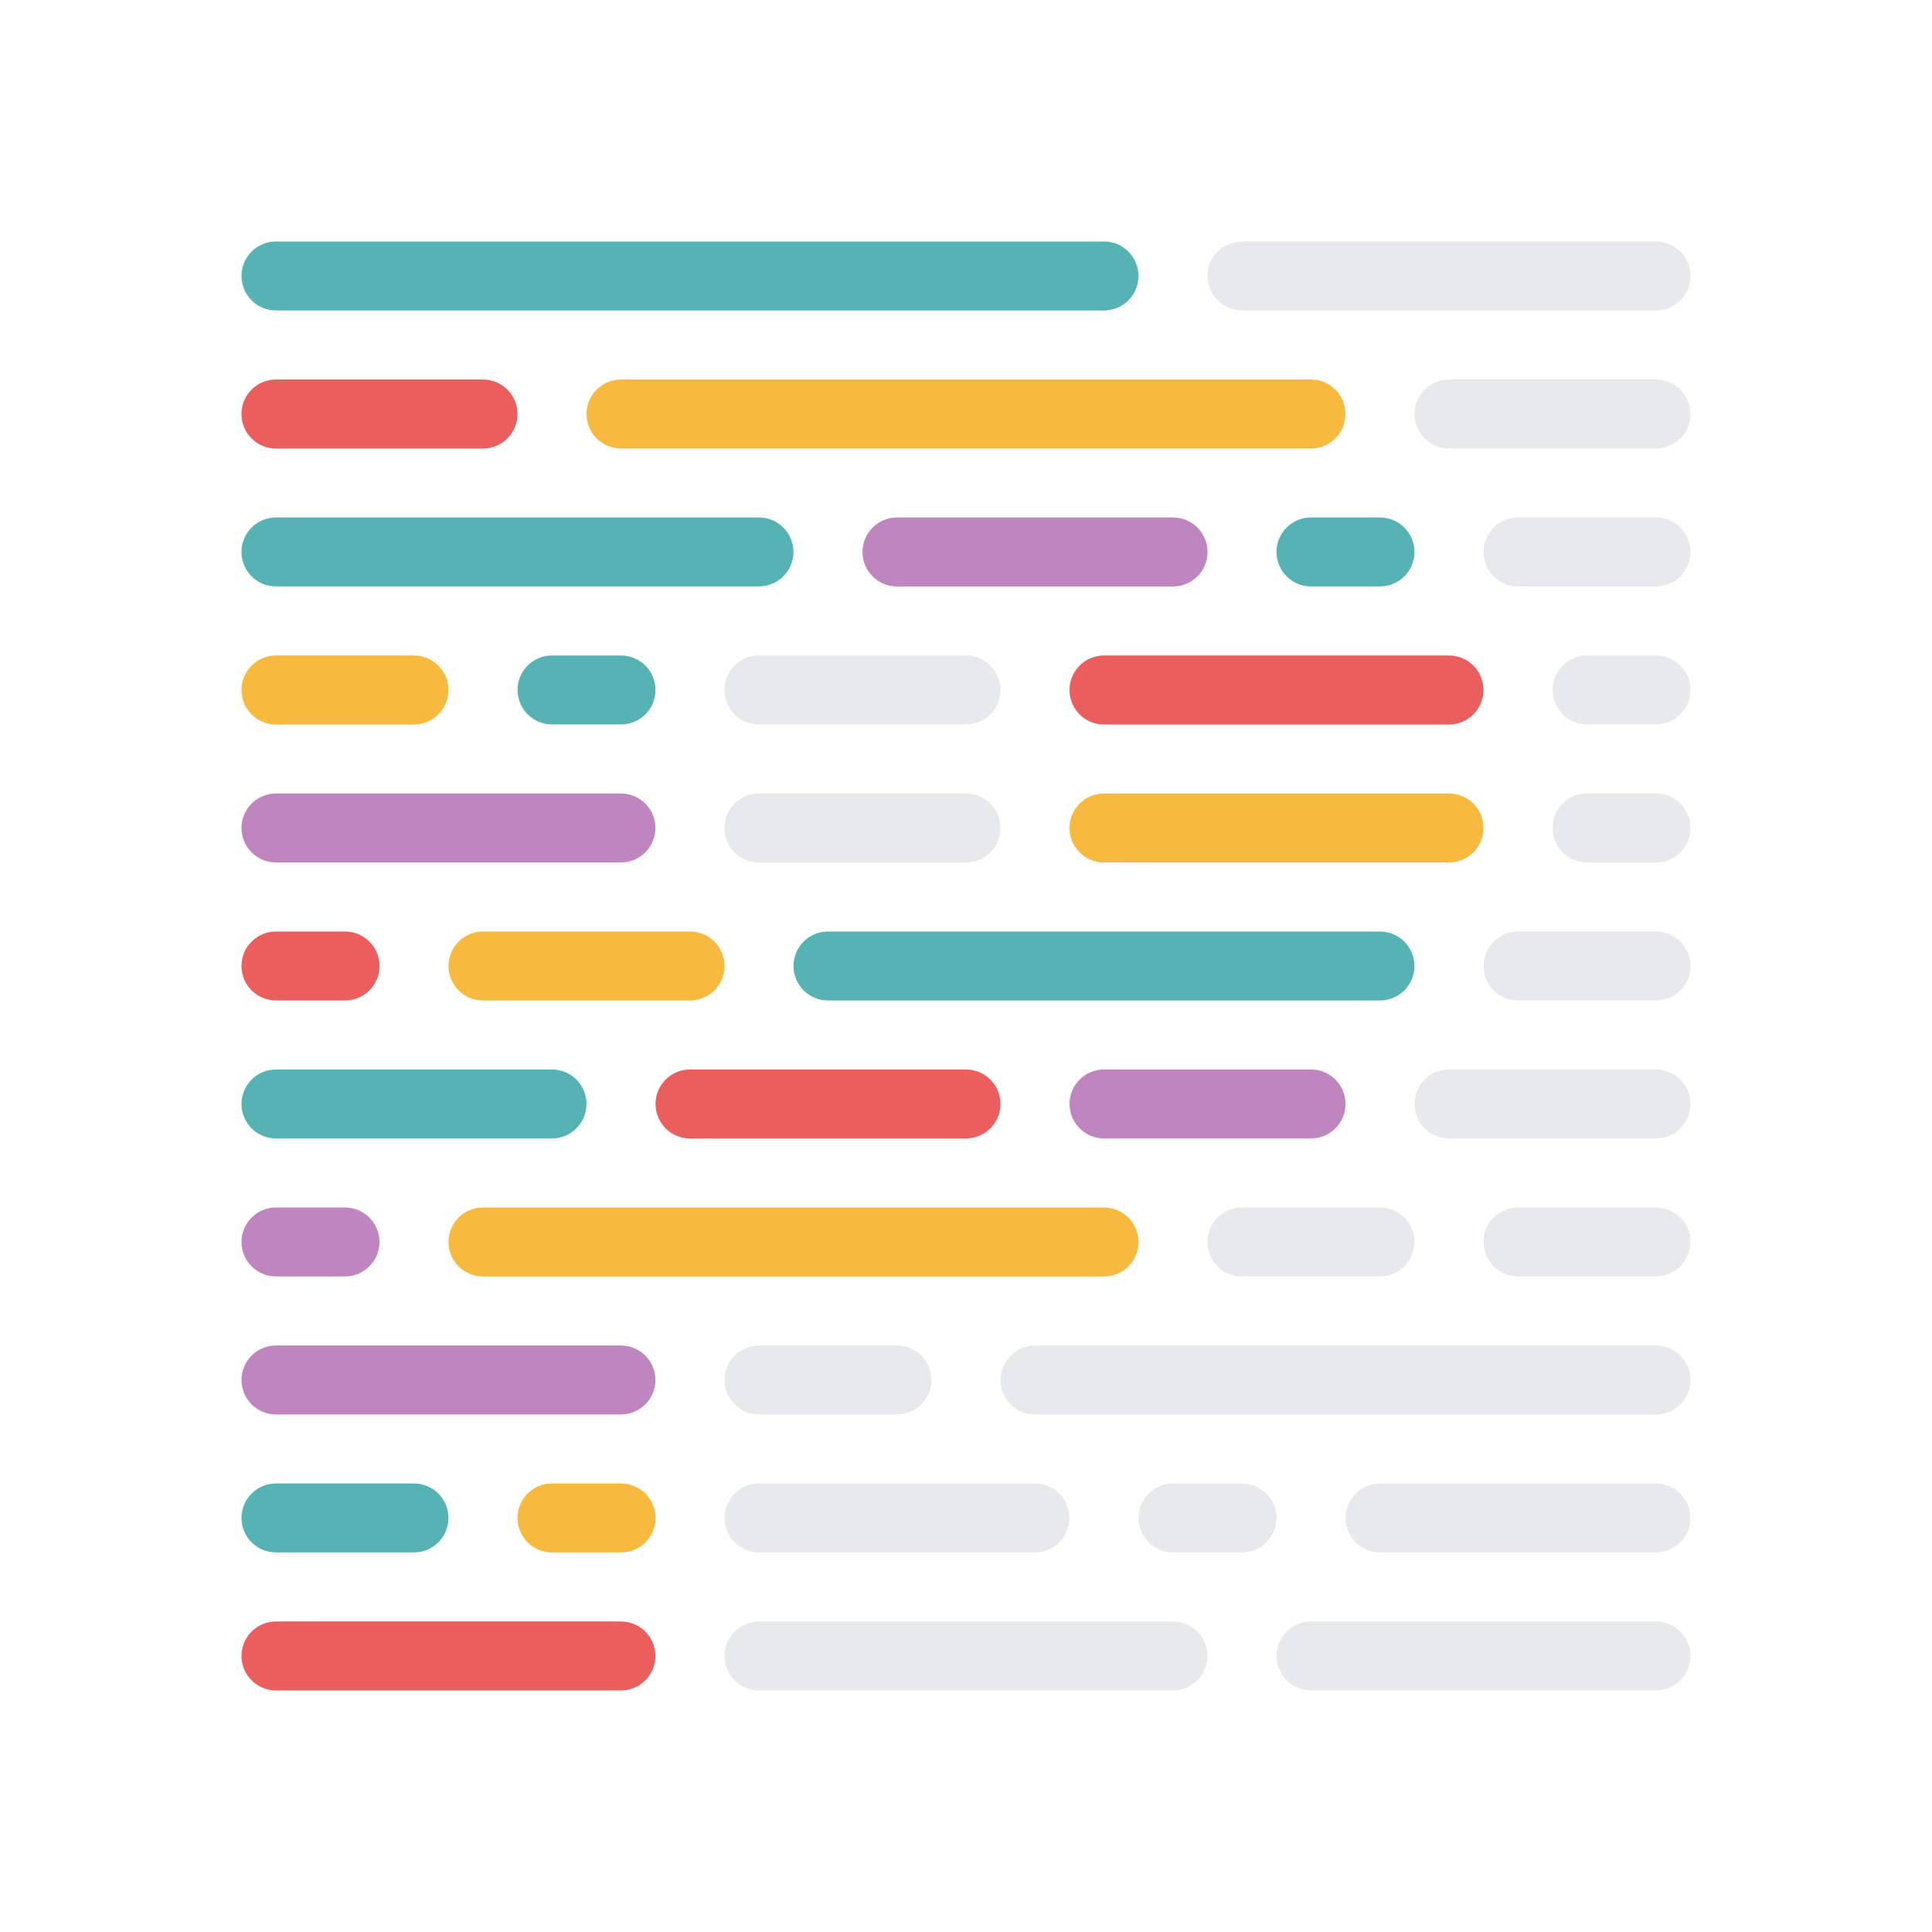
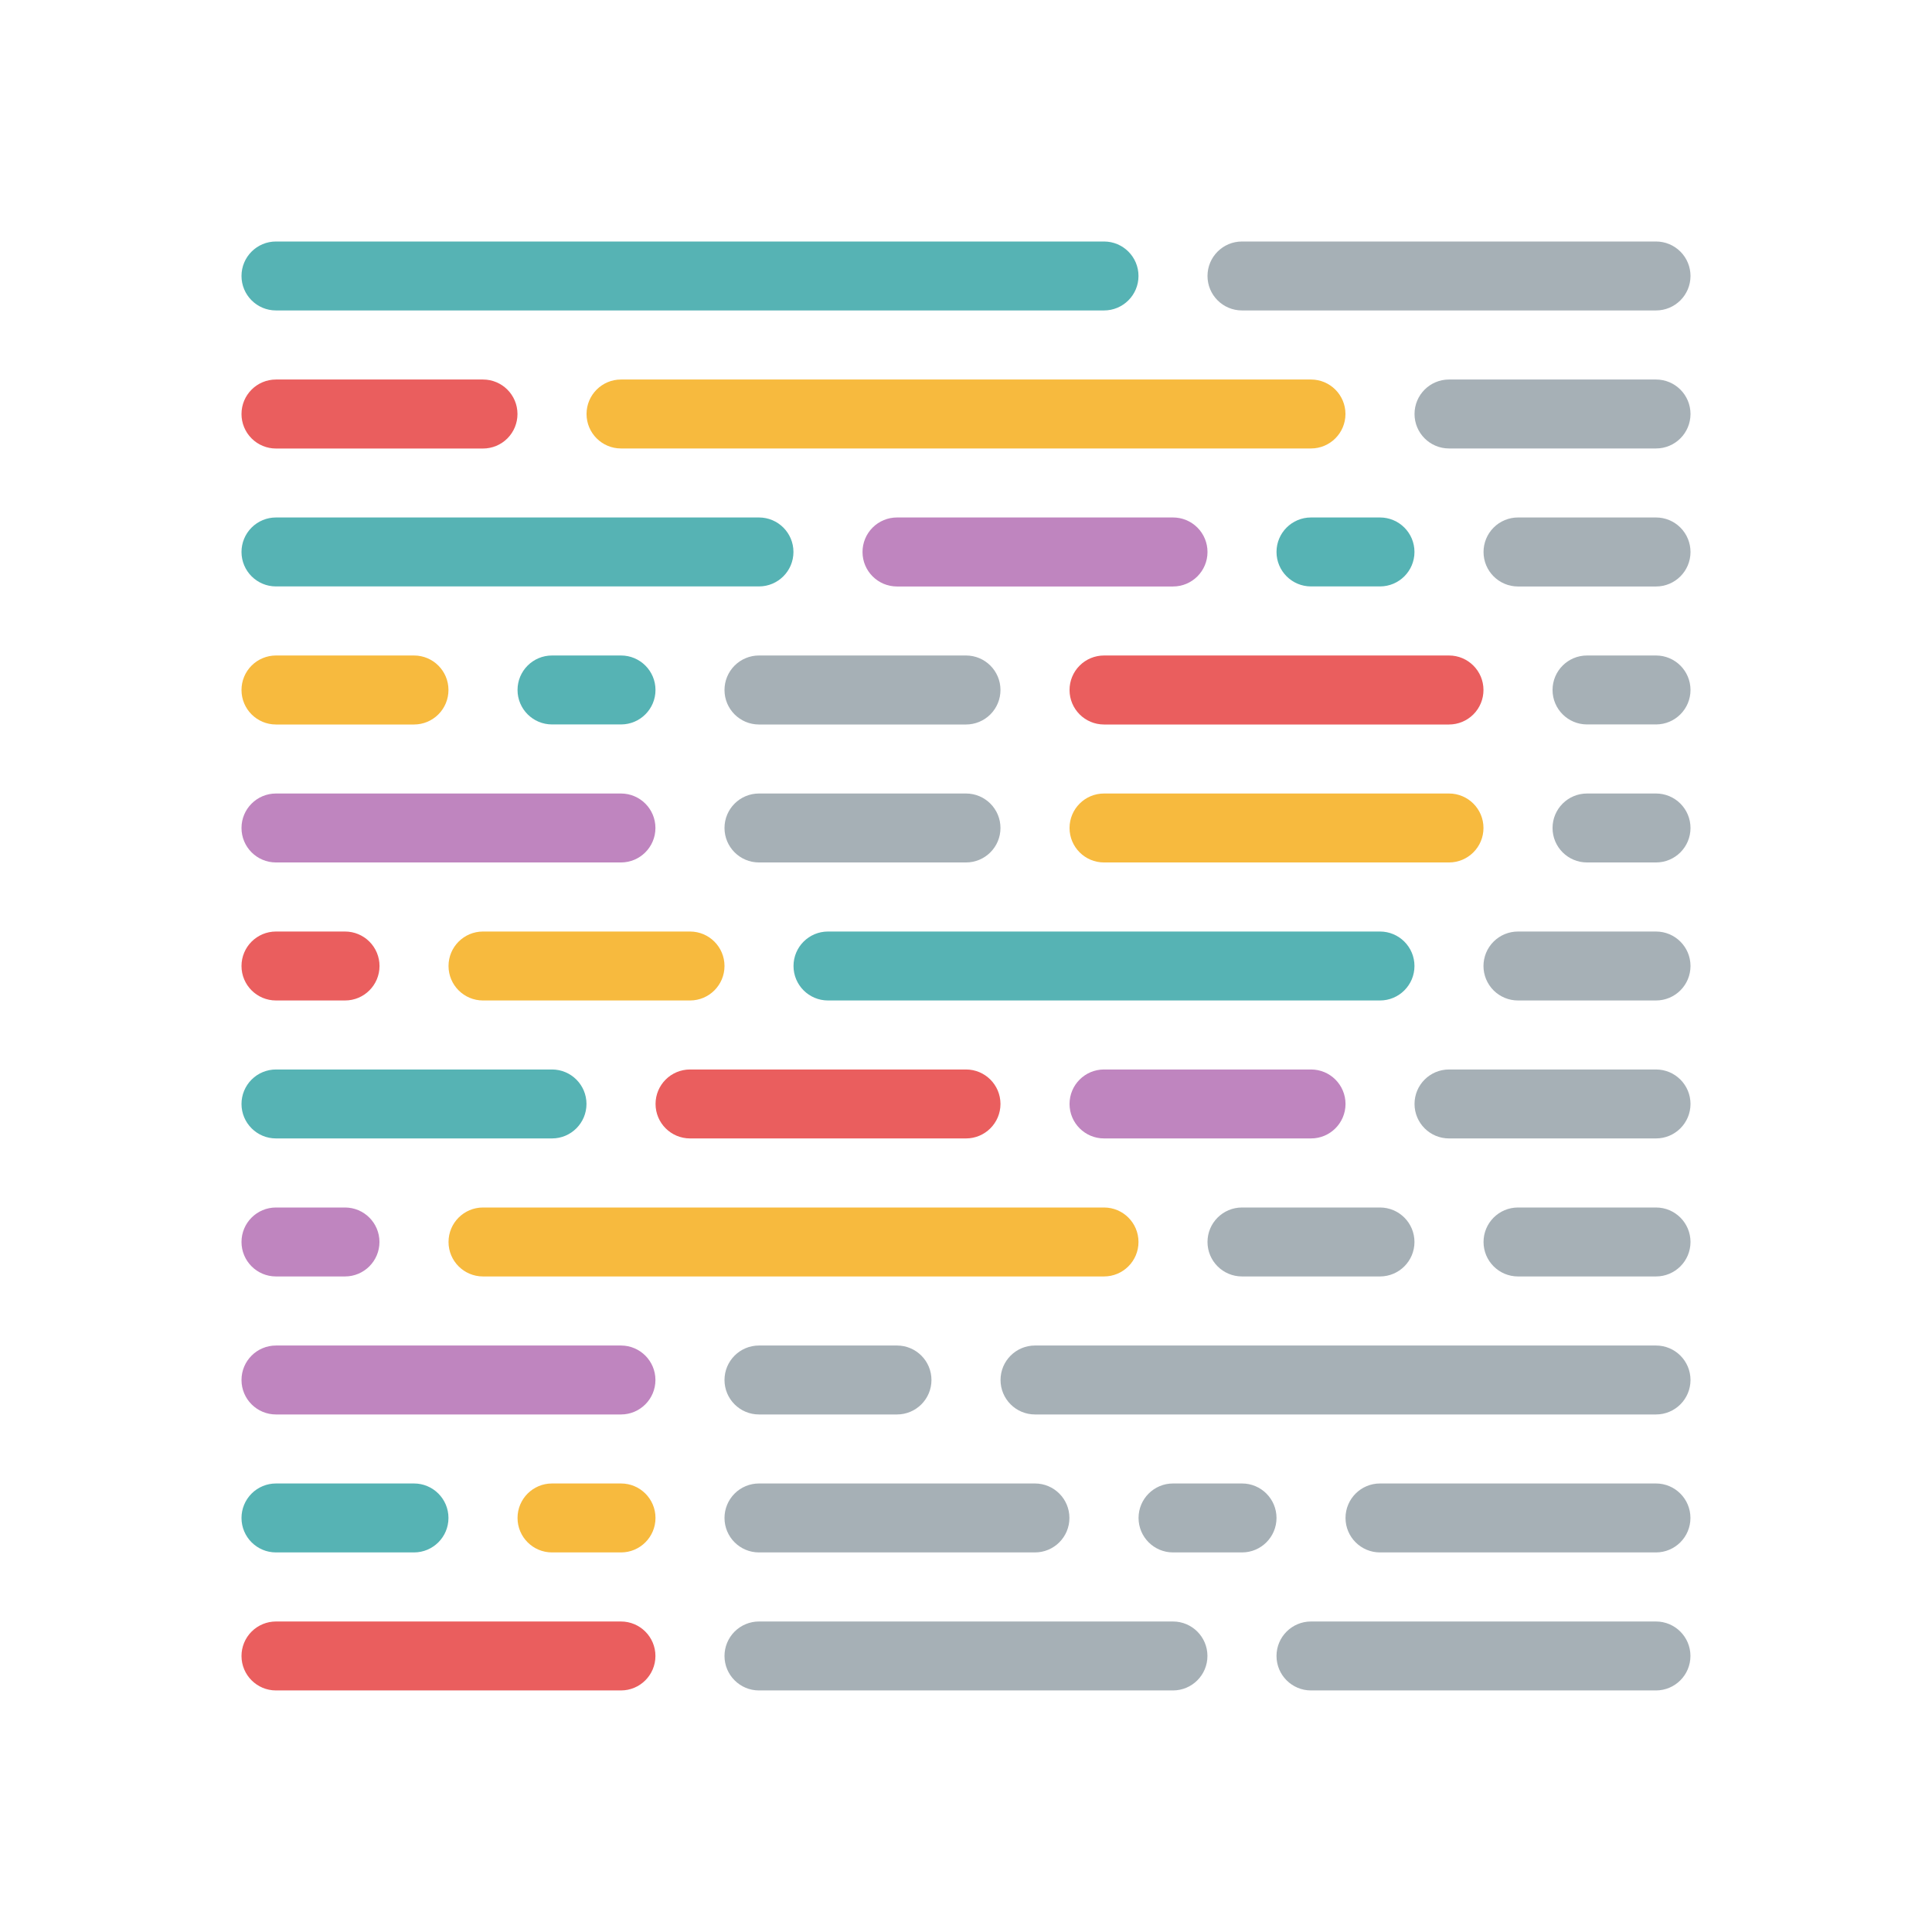
- <svg xmlns="http://www.w3.org/2000/svg" id="Layer_1" data-name="Layer 1" viewBox="0 0 32 32">
-   <g id="Page-1">
-     <g id="prettier-icon-light">
-       <g id="Icon-_Light_" data-name="Icon-(Light)">
-         <g id="Group">
-           <path id="Rectangle" d="M21.714,8.571h1.143a.571.571,0,0,1,.571.571h0a.571.571,0,0,1-.571.571H21.714a.571.571,0,0,1-.571-.571h0A.571.571,0,0,1,21.714,8.571Z" style="fill:#56b3b4" />
-           <path id="Rectangle-2" data-name="Rectangle" d="M4.571,26.857h5.714a.571.571,0,0,1,.571.571h0a.571.571,0,0,1-.571.571H4.571A.571.571,0,0,1,4,27.429H4A.571.571,0,0,1,4.571,26.857Z" style="fill:#ea5e5e" />
-           <path id="Rectangle-3" data-name="Rectangle" d="M18.286,17.714h3.429a.571.571,0,0,1,.571.571h0a.571.571,0,0,1-.571.571H18.286a.571.571,0,0,1-.571-.571h0A.571.571,0,0,1,18.286,17.714Z" style="fill:#bf85bf" />
-           <path id="Rectangle-4" data-name="Rectangle" d="M11.429,17.714H16a.571.571,0,0,1,.571.571h0a.571.571,0,0,1-.571.571H11.429a.571.571,0,0,1-.571-.571h0A.571.571,0,0,1,11.429,17.714Z" style="fill:#ea5e5e" />
-           <path id="Rectangle-5" data-name="Rectangle" d="M4.571,17.714H9.143a.571.571,0,0,1,.571.571h0a.571.571,0,0,1-.571.571H4.571A.571.571,0,0,1,4,18.286H4A.571.571,0,0,1,4.571,17.714Z" style="fill:#56b3b4" />
-           <path id="Rectangle-6" data-name="Rectangle" d="M4.571,22.286h5.714a.571.571,0,0,1,.571.571h0a.571.571,0,0,1-.571.571H4.571A.571.571,0,0,1,4,22.857H4A.571.571,0,0,1,4.571,22.286Z" style="fill:#bf85bf" />
-           <path id="Rectangle-7" data-name="Rectangle" d="M4.571,13.143h5.714a.571.571,0,0,1,.571.571h0a.571.571,0,0,1-.571.571H4.571A.571.571,0,0,1,4,13.714H4A.571.571,0,0,1,4.571,13.143Z" style="fill:#bf85bf" />
-           <path id="Rectangle-8" data-name="Rectangle" d="M10.286,6.286H21.714a.571.571,0,0,1,.571.571h0a.571.571,0,0,1-.571.571H10.286a.571.571,0,0,1-.571-.571h0A.571.571,0,0,1,10.286,6.286Z" style="fill:#f7ba3e" />
-           <path id="Rectangle-9" data-name="Rectangle" d="M4.571,6.286H8a.571.571,0,0,1,.571.571h0A.571.571,0,0,1,8,7.429H4.571A.571.571,0,0,1,4,6.857H4A.571.571,0,0,1,4.571,6.286Z" style="fill:#ea5e5e" />
-           <path id="Rectangle-10" data-name="Rectangle" d="M9.143,24.571h1.143a.571.571,0,0,1,.571.571h0a.571.571,0,0,1-.571.571H9.143a.571.571,0,0,1-.571-.571h0A.571.571,0,0,1,9.143,24.571Z" style="fill:#f7ba3e" />
-           <path id="Rectangle-11" data-name="Rectangle" d="M9.143,10.857h1.143a.571.571,0,0,1,.571.571h0a.571.571,0,0,1-.571.571H9.143a.571.571,0,0,1-.571-.571h0A.571.571,0,0,1,9.143,10.857Z" style="fill:#56b3b4" />
-           <path id="Rectangle-12" data-name="Rectangle" d="M4.571,24.571H6.857a.571.571,0,0,1,.571.571h0a.571.571,0,0,1-.571.571H4.571A.571.571,0,0,1,4,25.143H4A.571.571,0,0,1,4.571,24.571Z" style="fill:#56b3b4" />
-           <path id="Rectangle-13" data-name="Rectangle" d="M4.571,10.857H6.857a.571.571,0,0,1,.571.571h0A.571.571,0,0,1,6.857,12H4.571A.571.571,0,0,1,4,11.429H4A.571.571,0,0,1,4.571,10.857Z" style="fill:#f7ba3e" />
-           <path id="Rectangle-14" data-name="Rectangle" d="M19.429,24.571h1.143a.571.571,0,0,1,.571.571h0a.571.571,0,0,1-.571.571H19.429a.571.571,0,0,1-.571-.571h0A.571.571,0,0,1,19.429,24.571Z" style="fill:#d0d4d8;opacity:0.5;isolation:isolate" />
-           <path id="Rectangle-15" data-name="Rectangle" d="M12.571,24.571h4.571a.571.571,0,0,1,.571.571h0a.571.571,0,0,1-.571.571H12.571A.571.571,0,0,1,12,25.143h0A.571.571,0,0,1,12.571,24.571Z" style="fill:#d0d4d8;opacity:0.5;isolation:isolate" />
-           <path id="Rectangle-16" data-name="Rectangle" d="M22.857,24.571h4.571a.571.571,0,0,1,.571.571h0a.571.571,0,0,1-.571.571H22.857a.571.571,0,0,1-.571-.571h0A.571.571,0,0,1,22.857,24.571Z" style="fill:#d0d4d8;opacity:0.5;isolation:isolate" />
-           <path id="Rectangle-17" data-name="Rectangle" d="M13.714,15.429h9.143a.571.571,0,0,1,.571.571h0a.571.571,0,0,1-.571.571H13.714A.571.571,0,0,1,13.143,16h0A.571.571,0,0,1,13.714,15.429Z" style="fill:#56b3b4" />
-           <path id="Rectangle-18" data-name="Rectangle" d="M8,15.429h3.429A.571.571,0,0,1,12,16h0a.571.571,0,0,1-.571.571H8A.571.571,0,0,1,7.429,16h0A.571.571,0,0,1,8,15.429Z" style="fill:#f7ba3e" />
-           <path id="Rectangle-19" data-name="Rectangle" d="M4.571,15.429H5.714A.571.571,0,0,1,6.286,16h0a.571.571,0,0,1-.571.571H4.571A.571.571,0,0,1,4,16H4A.571.571,0,0,1,4.571,15.429Z" style="fill:#ea5e5e" />
-           <path id="Rectangle-20" data-name="Rectangle" d="M14.857,8.571h4.571A.571.571,0,0,1,20,9.143h0a.571.571,0,0,1-.571.571H14.857a.571.571,0,0,1-.571-.571h0A.571.571,0,0,1,14.857,8.571Z" style="fill:#bf85bf" />
-           <path id="Rectangle-21" data-name="Rectangle" d="M4.571,8.571h8a.571.571,0,0,1,.571.571h0a.571.571,0,0,1-.571.571h-8A.571.571,0,0,1,4,9.143H4A.571.571,0,0,1,4.571,8.571Z" style="fill:#56b3b4" />
-           <path id="Rectangle-22" data-name="Rectangle" d="M8,20H18.286a.571.571,0,0,1,.571.571h0a.571.571,0,0,1-.571.571H8a.571.571,0,0,1-.571-.571h0A.571.571,0,0,1,8,20Z" style="fill:#f7ba3e" />
-           <path id="Rectangle-23" data-name="Rectangle" d="M4.571,20H5.714a.571.571,0,0,1,.571.571h0a.571.571,0,0,1-.571.571H4.571A.571.571,0,0,1,4,20.571H4A.571.571,0,0,1,4.571,20Z" style="fill:#bf85bf" />
-           <path id="Rectangle-24" data-name="Rectangle" d="M18.286,10.857H24a.571.571,0,0,1,.571.571h0A.571.571,0,0,1,24,12H18.286a.571.571,0,0,1-.571-.571h0A.571.571,0,0,1,18.286,10.857Z" style="fill:#ea5e5e" />
-           <path id="Rectangle-25" data-name="Rectangle" d="M18.286,13.143H24a.571.571,0,0,1,.571.571h0a.571.571,0,0,1-.571.571H18.286a.571.571,0,0,1-.571-.571h0A.571.571,0,0,1,18.286,13.143Z" style="fill:#f7ba3e" />
-           <path id="Rectangle-26" data-name="Rectangle" d="M4.571,4H18.286a.571.571,0,0,1,.571.571h0a.571.571,0,0,1-.571.571H4.571A.571.571,0,0,1,4,4.571H4A.571.571,0,0,1,4.571,4Z" style="fill:#56b3b4" />
-           <path id="Rectangle-27" data-name="Rectangle" d="M20.571,4h6.857A.571.571,0,0,1,28,4.571h0a.571.571,0,0,1-.571.571H20.571A.571.571,0,0,1,20,4.571h0A.571.571,0,0,1,20.571,4Z" style="fill:#d0d4d8;opacity:0.5;isolation:isolate" />
-           <path id="Rectangle-28" data-name="Rectangle" d="M20.571,20h2.286a.571.571,0,0,1,.571.571h0a.571.571,0,0,1-.571.571H20.571A.571.571,0,0,1,20,20.571h0A.571.571,0,0,1,20.571,20Z" style="fill:#d0d4d8;opacity:0.5;isolation:isolate" />
-           <path id="Rectangle-29" data-name="Rectangle" d="M25.143,20h2.286a.571.571,0,0,1,.571.571h0a.571.571,0,0,1-.571.571H25.143a.571.571,0,0,1-.571-.571h0A.571.571,0,0,1,25.143,20Z" style="fill:#d0d4d8;opacity:0.5;isolation:isolate" />
-           <path id="Rectangle-30" data-name="Rectangle" d="M24,17.714h3.429a.571.571,0,0,1,.571.571h0a.571.571,0,0,1-.571.571H24a.571.571,0,0,1-.571-.571h0A.571.571,0,0,1,24,17.714Z" style="fill:#d0d4d8;opacity:0.5;isolation:isolate" />
-           <path id="Rectangle-31" data-name="Rectangle" d="M24,6.286h3.429A.571.571,0,0,1,28,6.857h0a.571.571,0,0,1-.571.571H24a.571.571,0,0,1-.571-.571h0A.571.571,0,0,1,24,6.286Z" style="fill:#d0d4d8;opacity:0.5;isolation:isolate" />
-           <path id="Rectangle-32" data-name="Rectangle" d="M25.143,15.429h2.286A.571.571,0,0,1,28,16h0a.571.571,0,0,1-.571.571H25.143A.571.571,0,0,1,24.571,16h0A.571.571,0,0,1,25.143,15.429Z" style="fill:#d0d4d8;opacity:0.5;isolation:isolate" />
-           <path id="Rectangle-33" data-name="Rectangle" d="M25.143,8.571h2.286A.571.571,0,0,1,28,9.143h0a.571.571,0,0,1-.571.571H25.143a.571.571,0,0,1-.571-.571h0A.571.571,0,0,1,25.143,8.571Z" style="fill:#d0d4d8;opacity:0.5;isolation:isolate" />
-           <path id="Rectangle-34" data-name="Rectangle" d="M26.286,10.857h1.143a.571.571,0,0,1,.571.571h0a.571.571,0,0,1-.571.571H26.286a.571.571,0,0,1-.571-.571h0A.571.571,0,0,1,26.286,10.857Z" style="fill:#d0d4d8;opacity:0.5;isolation:isolate" />
-           <path id="Rectangle-35" data-name="Rectangle" d="M26.286,13.143h1.143a.571.571,0,0,1,.571.571h0a.571.571,0,0,1-.571.571H26.286a.571.571,0,0,1-.571-.571h0A.571.571,0,0,1,26.286,13.143Z" style="fill:#d0d4d8;opacity:0.5;isolation:isolate" />
-           <path id="Rectangle-36" data-name="Rectangle" d="M17.143,22.286H27.429a.571.571,0,0,1,.571.571h0a.571.571,0,0,1-.571.571H17.143a.571.571,0,0,1-.571-.571h0A.571.571,0,0,1,17.143,22.286Z" style="fill:#d0d4d8;opacity:0.5;isolation:isolate" />
-           <path id="Rectangle-37" data-name="Rectangle" d="M12.571,22.286h2.286a.571.571,0,0,1,.571.571h0a.571.571,0,0,1-.571.571H12.571A.571.571,0,0,1,12,22.857h0A.571.571,0,0,1,12.571,22.286Z" style="fill:#d0d4d8;opacity:0.5;isolation:isolate" />
-           <path id="Rectangle-38" data-name="Rectangle" d="M21.714,26.857h5.714a.571.571,0,0,1,.571.571h0a.571.571,0,0,1-.571.571H21.714a.571.571,0,0,1-.571-.571h0A.571.571,0,0,1,21.714,26.857Z" style="fill:#d0d4d8;opacity:0.5;isolation:isolate" />
-           <path id="Rectangle-39" data-name="Rectangle" d="M12.571,26.857h6.857a.571.571,0,0,1,.571.571h0a.571.571,0,0,1-.571.571H12.571A.571.571,0,0,1,12,27.429h0A.571.571,0,0,1,12.571,26.857Z" style="fill:#d0d4d8;opacity:0.5;isolation:isolate" />
-           <path id="Rectangle-40" data-name="Rectangle" d="M12.571,10.857H16a.571.571,0,0,1,.571.571h0A.571.571,0,0,1,16,12H12.571A.571.571,0,0,1,12,11.429h0A.571.571,0,0,1,12.571,10.857Z" style="fill:#d0d4d8;opacity:0.5;isolation:isolate" />
-           <path id="Rectangle-41" data-name="Rectangle" d="M12.571,13.143H16a.571.571,0,0,1,.571.571h0a.571.571,0,0,1-.571.571H12.571A.571.571,0,0,1,12,13.714h0A.571.571,0,0,1,12.571,13.143Z" style="fill:#d0d4d8;opacity:0.5;isolation:isolate" />
-         </g>
-       </g>
-     </g>
-   </g>
+ <svg xmlns="http://www.w3.org/2000/svg" width="32" height="32" viewBox="0 0 32 32">
+   <path fill="#56b3b4" d="M21.714 8.571h1.143a.571.571 0 0 1 .571.571a.571.571 0 0 1-.571.571h-1.143a.571.571 0 0 1-.571-.571a.571.571 0 0 1 .571-.571" />
+   <path fill="#ea5e5e" d="M4.571 26.857h5.714a.571.571 0 0 1 .571.571a.571.571 0 0 1-.571.571H4.571a.571.571 0 0 1-.571-.57a.571.571 0 0 1 .571-.572" />
+   <path fill="#bf85bf" d="M18.286 17.714h3.429a.571.571 0 0 1 .571.571a.571.571 0 0 1-.571.571h-3.429a.571.571 0 0 1-.571-.571a.571.571 0 0 1 .571-.571" />
+   <path fill="#ea5e5e" d="M11.429 17.714H16a.571.571 0 0 1 .571.571a.571.571 0 0 1-.571.571h-4.571a.571.571 0 0 1-.571-.571a.571.571 0 0 1 .571-.571" />
+   <path fill="#56b3b4" d="M4.571 17.714h4.572a.571.571 0 0 1 .571.571a.571.571 0 0 1-.571.571H4.571a.571.571 0 0 1-.571-.57a.571.571 0 0 1 .571-.572" />
+   <path fill="#bf85bf" d="M4.571 22.286h5.714a.571.571 0 0 1 .571.571a.571.571 0 0 1-.571.571H4.571A.571.571 0 0 1 4 22.857a.571.571 0 0 1 .571-.571m0-9.143h5.714a.571.571 0 0 1 .571.571a.571.571 0 0 1-.571.571H4.571A.571.571 0 0 1 4 13.714a.571.571 0 0 1 .571-.571" />
+   <path fill="#f7ba3e" d="M10.286 6.286h11.428a.571.571 0 0 1 .571.571a.571.571 0 0 1-.571.571H10.286a.571.571 0 0 1-.571-.571a.571.571 0 0 1 .571-.571" />
+   <path fill="#ea5e5e" d="M4.571 6.286H8a.571.571 0 0 1 .571.571a.571.571 0 0 1-.571.572H4.571A.571.571 0 0 1 4 6.857a.571.571 0 0 1 .571-.571" />
+   <path fill="#f7ba3e" d="M9.143 24.571h1.143a.571.571 0 0 1 .571.571a.571.571 0 0 1-.571.571H9.143a.571.571 0 0 1-.571-.571a.571.571 0 0 1 .571-.571" />
+   <path fill="#56b3b4" d="M9.143 10.857h1.143a.571.571 0 0 1 .571.571a.571.571 0 0 1-.571.571H9.143a.571.571 0 0 1-.571-.571a.571.571 0 0 1 .571-.571M4.571 24.571h2.286a.571.571 0 0 1 .571.571a.571.571 0 0 1-.571.571H4.571a.571.571 0 0 1-.571-.57a.571.571 0 0 1 .571-.572" />
+   <path fill="#f7ba3e" d="M4.571 10.857h2.286a.571.571 0 0 1 .571.571a.571.571 0 0 1-.571.572H4.571A.571.571 0 0 1 4 11.429a.571.571 0 0 1 .571-.572" />
+   <path fill="#4d616e" d="M19.429 24.571h1.143a.571.571 0 0 1 .571.571a.571.571 0 0 1-.571.571h-1.143a.571.571 0 0 1-.571-.571a.571.571 0 0 1 .571-.571m-6.858 0h4.571a.571.571 0 0 1 .571.571a.571.571 0 0 1-.571.571h-4.571a.571.571 0 0 1-.571-.57a.571.571 0 0 1 .571-.572m10.286 0h4.571a.571.571 0 0 1 .571.571a.571.571 0 0 1-.571.571h-4.571a.571.571 0 0 1-.571-.571a.571.571 0 0 1 .571-.571" opacity=".5" />
+   <path fill="#56b3b4" d="M13.714 15.429h9.143a.571.571 0 0 1 .571.571a.571.571 0 0 1-.571.571h-9.143a.571.571 0 0 1-.571-.571a.571.571 0 0 1 .571-.571" />
+   <path fill="#f7ba3e" d="M8 15.429h3.429A.571.571 0 0 1 12 16a.571.571 0 0 1-.571.571H8A.571.571 0 0 1 7.429 16A.571.571 0 0 1 8 15.429" />
+   <path fill="#ea5e5e" d="M4.571 15.429h1.143a.571.571 0 0 1 .572.571a.571.571 0 0 1-.571.571H4.571A.571.571 0 0 1 4 16a.571.571 0 0 1 .571-.571" />
+   <path fill="#bf85bf" d="M14.857 8.571h4.571a.571.571 0 0 1 .572.572a.571.571 0 0 1-.571.571h-4.572a.571.571 0 0 1-.571-.571a.571.571 0 0 1 .571-.572" />
+   <path fill="#56b3b4" d="M4.571 8.571h8a.571.571 0 0 1 .571.571a.571.571 0 0 1-.571.571h-8A.571.571 0 0 1 4 9.143a.571.571 0 0 1 .571-.572" />
+   <path fill="#f7ba3e" d="M8 20h10.286a.571.571 0 0 1 .571.571a.571.571 0 0 1-.571.571H8a.571.571 0 0 1-.571-.571A.571.571 0 0 1 8 20" />
+   <path fill="#bf85bf" d="M4.571 20h1.143a.571.571 0 0 1 .571.571a.571.571 0 0 1-.571.571H4.571A.571.571 0 0 1 4 20.571A.571.571 0 0 1 4.571 20" />
+   <path fill="#ea5e5e" d="M18.286 10.857H24a.571.571 0 0 1 .571.571A.571.571 0 0 1 24 12h-5.714a.571.571 0 0 1-.571-.571a.571.571 0 0 1 .571-.572" />
+   <path fill="#f7ba3e" d="M18.286 13.143H24a.571.571 0 0 1 .571.571a.571.571 0 0 1-.571.571h-5.714a.571.571 0 0 1-.571-.571a.571.571 0 0 1 .571-.571" />
+   <path fill="#56b3b4" d="M4.571 4h13.715a.571.571 0 0 1 .571.571a.571.571 0 0 1-.571.571H4.571A.571.571 0 0 1 4 4.571A.571.571 0 0 1 4.571 4" />
+   <path fill="#4d616e" d="M20.571 4h6.857a.571.571 0 0 1 .572.571a.571.571 0 0 1-.571.571h-6.858A.571.571 0 0 1 20 4.571A.571.571 0 0 1 20.571 4m0 16h2.286a.571.571 0 0 1 .571.571a.571.571 0 0 1-.571.571h-2.286a.571.571 0 0 1-.571-.571a.571.571 0 0 1 .571-.571m4.572 0h2.286a.571.571 0 0 1 .571.571a.571.571 0 0 1-.571.571h-2.286a.571.571 0 0 1-.571-.571a.571.571 0 0 1 .571-.571M24 17.714h3.429a.571.571 0 0 1 .571.571a.571.571 0 0 1-.571.571H24a.571.571 0 0 1-.571-.571a.571.571 0 0 1 .571-.571m0-11.428h3.429a.571.571 0 0 1 .571.571a.571.571 0 0 1-.571.571H24a.571.571 0 0 1-.571-.571a.571.571 0 0 1 .571-.571m1.143 9.143h2.286A.571.571 0 0 1 28 16a.571.571 0 0 1-.571.571h-2.286a.571.571 0 0 1-.572-.571a.571.571 0 0 1 .572-.571m0-6.858h2.286a.571.571 0 0 1 .571.572a.571.571 0 0 1-.571.571h-2.286a.571.571 0 0 1-.571-.571a.571.571 0 0 1 .571-.572m1.143 2.286h1.143a.571.571 0 0 1 .571.571a.571.571 0 0 1-.571.571h-1.143a.571.571 0 0 1-.571-.571a.571.571 0 0 1 .571-.571m0 2.286h1.143a.571.571 0 0 1 .571.571a.571.571 0 0 1-.571.571h-1.143a.571.571 0 0 1-.571-.571a.571.571 0 0 1 .571-.571m-9.143 9.143h10.286a.571.571 0 0 1 .571.571a.571.571 0 0 1-.571.571H17.143a.571.571 0 0 1-.571-.571a.571.571 0 0 1 .571-.571m-4.572 0h2.286a.571.571 0 0 1 .571.571a.571.571 0 0 1-.571.571h-2.286a.571.571 0 0 1-.571-.571a.571.571 0 0 1 .571-.571m9.143 4.571h5.714a.571.571 0 0 1 .571.571a.571.571 0 0 1-.571.571h-5.714a.571.571 0 0 1-.571-.571a.571.571 0 0 1 .571-.571m-9.143 0h6.857a.571.571 0 0 1 .571.571a.571.571 0 0 1-.571.571h-6.857a.571.571 0 0 1-.571-.57a.571.571 0 0 1 .571-.572m0-16H16a.571.571 0 0 1 .571.571A.571.571 0 0 1 16 12h-3.429a.571.571 0 0 1-.571-.571a.571.571 0 0 1 .571-.572m0 2.286H16a.571.571 0 0 1 .571.571a.571.571 0 0 1-.571.571h-3.429a.571.571 0 0 1-.571-.571a.571.571 0 0 1 .571-.571" opacity=".5" />
</svg>
